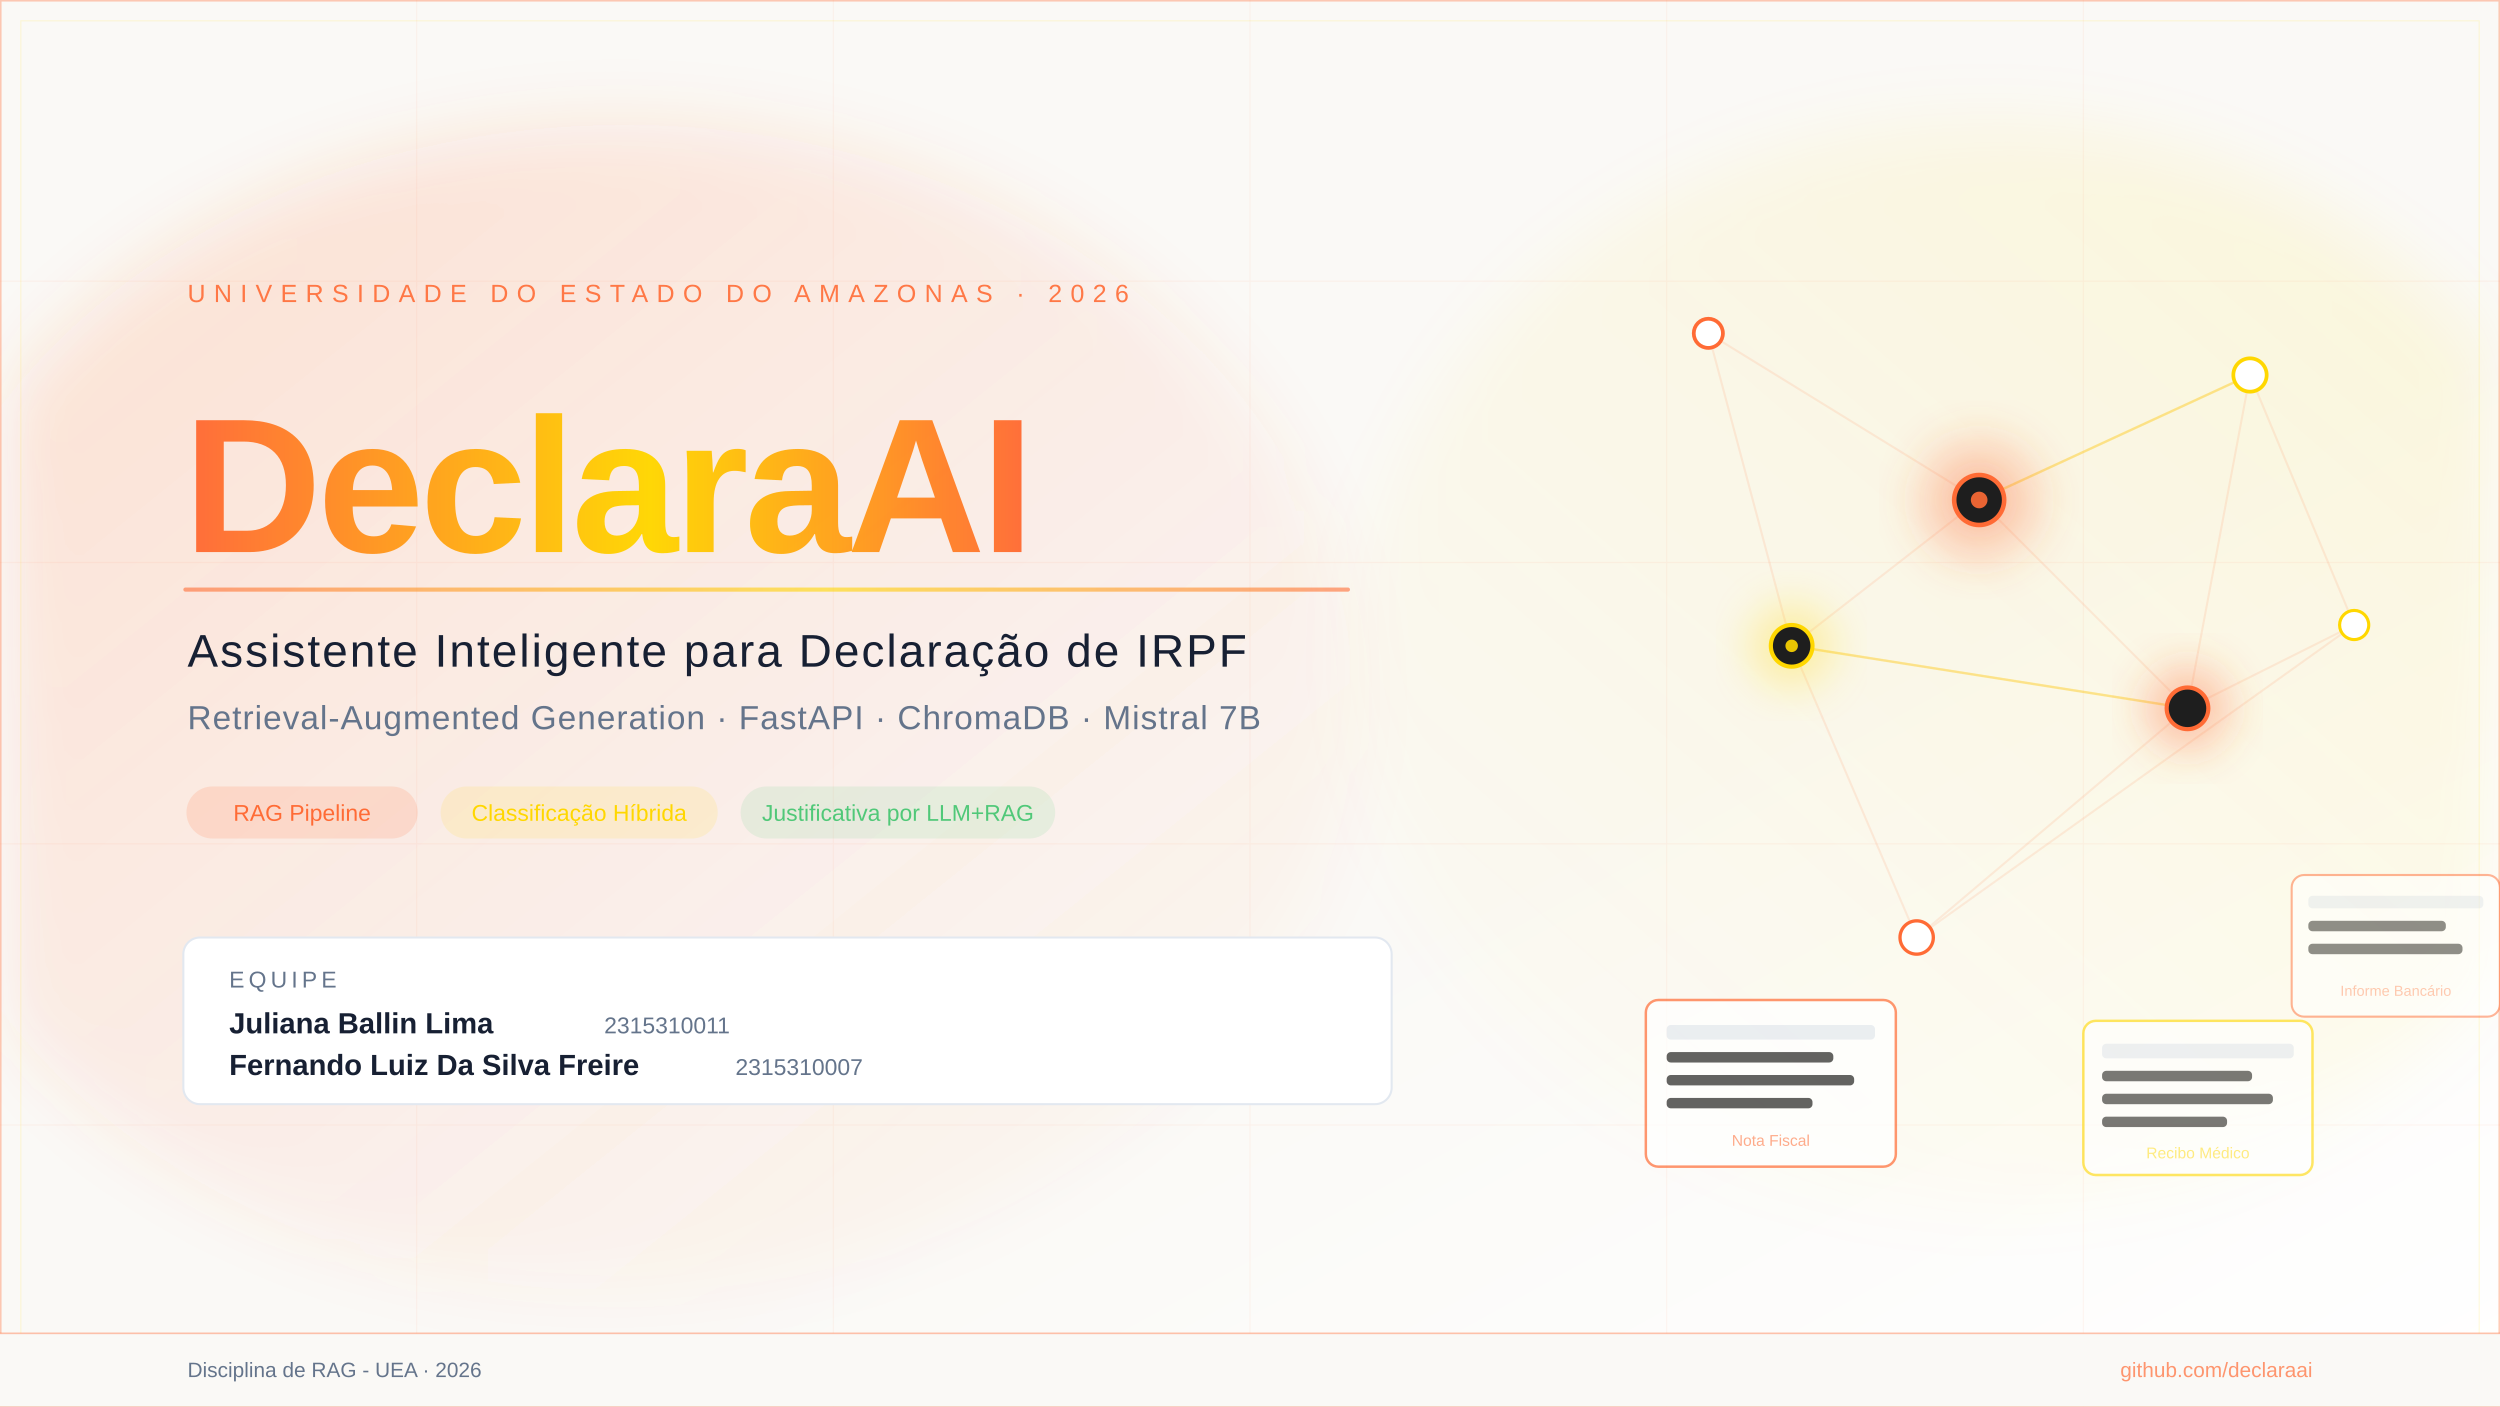
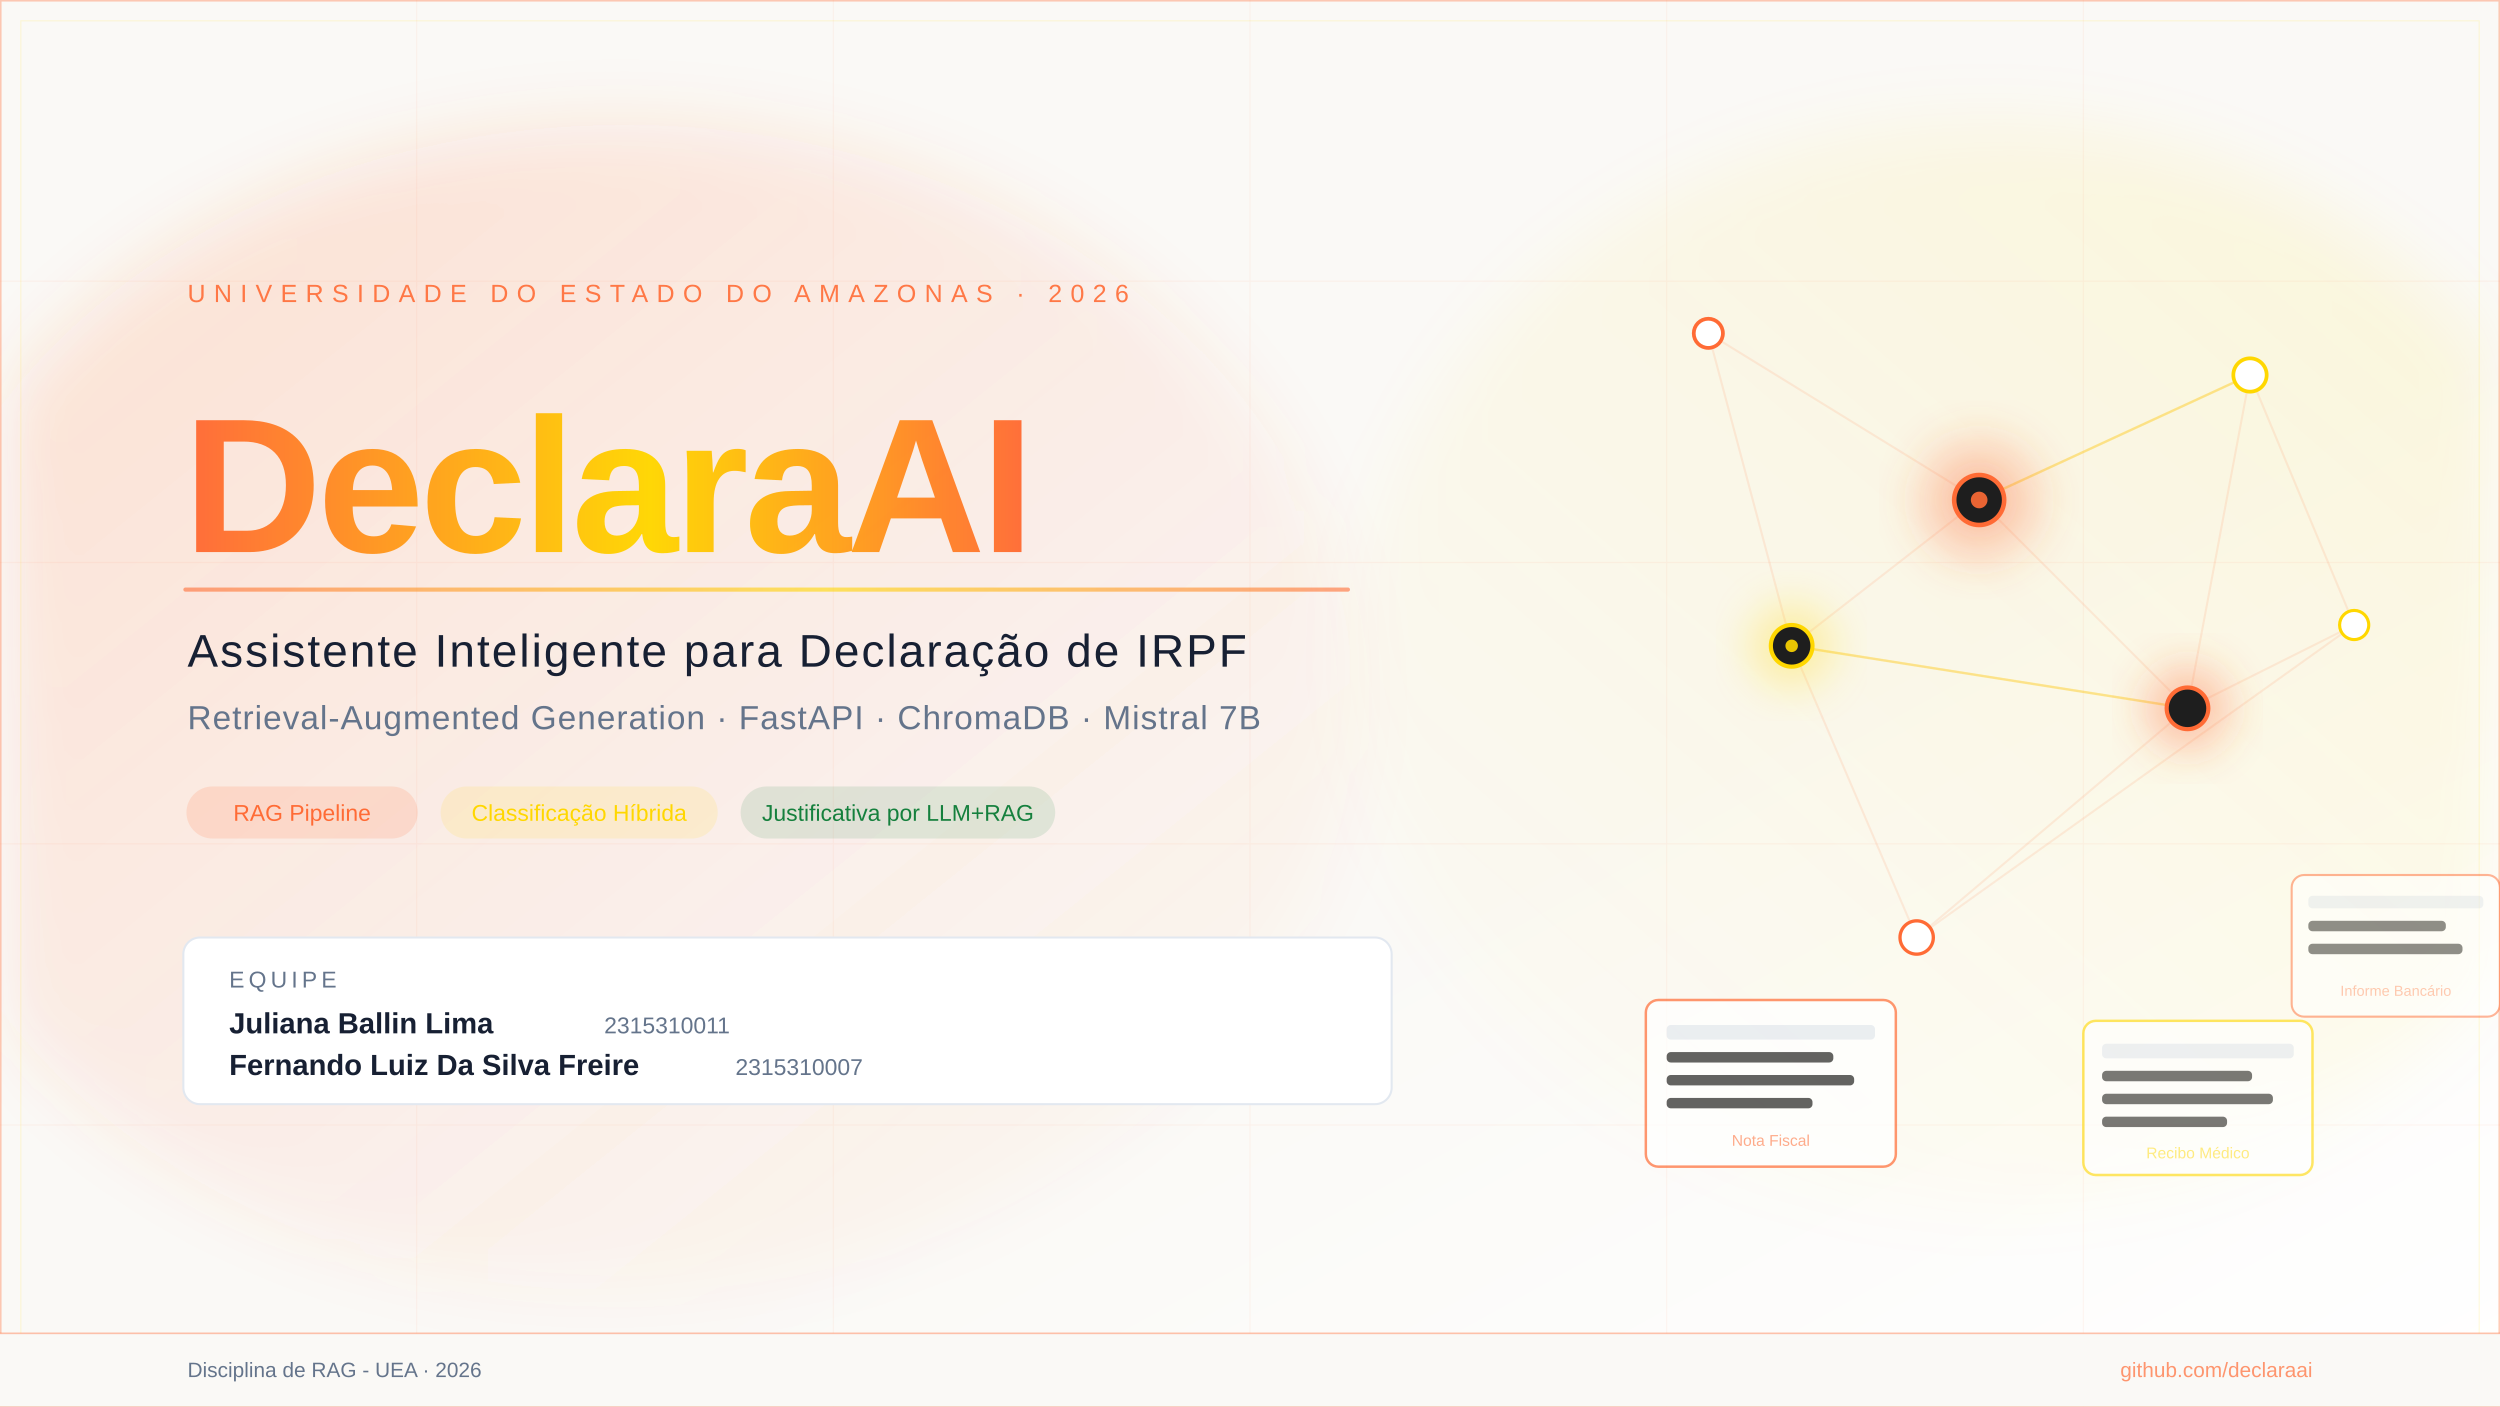
<svg xmlns="http://www.w3.org/2000/svg" viewBox="0 0 1200 675" width="1200" height="675">
  <defs>
    <linearGradient id="bgCover" x1="0%" y1="0%" x2="100%" y2="100%">
      <stop offset="0%" style="stop-color:#FAF9F6" />
      <stop offset="60%" style="stop-color:#FAF9F6" />
      <stop offset="100%" style="stop-color:#FFFFFF" />
    </linearGradient>
    <linearGradient id="glowOrange" x1="0%" y1="0%" x2="100%" y2="100%">
      <stop offset="0%" style="stop-color:#FF6B35;stop-opacity:0.18" />
      <stop offset="100%" style="stop-color:#FF6B35;stop-opacity:0" />
    </linearGradient>
    <linearGradient id="glowYellow" x1="100%" y1="0%" x2="0%" y2="100%">
      <stop offset="0%" style="stop-color:#FFD700;stop-opacity:0.12" />
      <stop offset="100%" style="stop-color:#FFD700;stop-opacity:0" />
    </linearGradient>
    <linearGradient id="titleGrad" x1="0%" y1="0%" x2="100%" y2="0%">
      <stop offset="0%" style="stop-color:#FF6B35" />
      <stop offset="55%" style="stop-color:#FFD700" />
      <stop offset="100%" style="stop-color:#FF6B35" />
    </linearGradient>
    <radialGradient id="nodeGlow" cx="50%" cy="50%" r="50%">
      <stop offset="0%" style="stop-color:#FF6B35;stop-opacity:0.5" />
      <stop offset="100%" style="stop-color:#FF6B35;stop-opacity:0" />
    </radialGradient>
    <radialGradient id="nodeGlowY" cx="50%" cy="50%" r="50%">
      <stop offset="0%" style="stop-color:#FFD700;stop-opacity:0.4" />
      <stop offset="100%" style="stop-color:#FFD700;stop-opacity:0" />
    </radialGradient>
    <filter id="blur4">
      <feGaussianBlur stdDeviation="4" />
    </filter>
    <filter id="blur8">
      <feGaussianBlur stdDeviation="8" />
    </filter>
    <filter id="blur16">
      <feGaussianBlur stdDeviation="16" />
    </filter>
  </defs>
  <rect width="1200" height="675" fill="url(#bgCover)" />
  <ellipse cx="300" cy="340" rx="350" ry="280" fill="url(#glowOrange)" filter="url(#blur16)" />
  <ellipse cx="950" cy="320" rx="300" ry="260" fill="url(#glowYellow)" filter="url(#blur16)" />
  <g opacity="0.06" stroke="#FF6B35" stroke-width="0.6">
    <line x1="0" y1="135" x2="1200" y2="135" />
    <line x1="0" y1="270" x2="1200" y2="270" />
    <line x1="0" y1="405" x2="1200" y2="405" />
    <line x1="0" y1="540" x2="1200" y2="540" />
    <line x1="200" y1="0" x2="200" y2="675" />
    <line x1="400" y1="0" x2="400" y2="675" />
    <line x1="600" y1="0" x2="600" y2="675" />
    <line x1="800" y1="0" x2="800" y2="675" />
    <line x1="1000" y1="0" x2="1000" y2="675" />
  </g>
  <rect width="1200" height="675" fill="none" stroke="#FF6B35" stroke-width="1.5" opacity="0.35" />
  <rect x="10" y="10" width="1180" height="655" fill="none" stroke="#FFD700" stroke-width="0.5" opacity="0.15" />
  <g opacity="0.12" stroke="#FF6B35" stroke-width="1">
    <line x1="820" y1="160" x2="950" y2="240" />
    <line x1="950" y1="240" x2="1080" y2="180" />
    <line x1="1080" y1="180" x2="1050" y2="340" />
    <line x1="820" y1="160" x2="860" y2="310" />
    <line x1="860" y1="310" x2="1050" y2="340" />
    <line x1="950" y1="240" x2="860" y2="310" />
    <line x1="950" y1="240" x2="1050" y2="340" />
    <line x1="860" y1="310" x2="920" y2="450" />
    <line x1="1050" y1="340" x2="920" y2="450" />
    <line x1="1080" y1="180" x2="1130" y2="300" />
    <line x1="1130" y1="300" x2="1050" y2="340" />
    <line x1="1130" y1="300" x2="920" y2="450" />
  </g>
  <g opacity="0.35" stroke="#FFD700" stroke-width="1.2">
    <line x1="950" y1="240" x2="1080" y2="180" />
    <line x1="860" y1="310" x2="1050" y2="340" />
  </g>
  <circle cx="950" cy="240" r="40" fill="url(#nodeGlow)" filter="url(#blur8)" />
  <circle cx="860" cy="310" r="30" fill="url(#nodeGlowY)" filter="url(#blur8)" />
  <circle cx="1050" cy="340" r="30" fill="url(#nodeGlow)" filter="url(#blur8)" />
  <circle cx="820" cy="160" r="7" fill="#FFFFFF" stroke="#FF6B35" stroke-width="1.8" />
  <circle cx="950" cy="240" r="12" fill="#1e1e1e" stroke="#FF6B35" stroke-width="2.2" />
  <circle cx="1080" cy="180" r="8" fill="#FFFFFF" stroke="#FFD700" stroke-width="1.8" />
  <circle cx="860" cy="310" r="10" fill="#1e1e1e" stroke="#FFD700" stroke-width="2" />
  <circle cx="1050" cy="340" r="10" fill="#1e1e1e" stroke="#FF6B35" stroke-width="2" />
  <circle cx="920" cy="450" r="8" fill="#FFFFFF" stroke="#FF6B35" stroke-width="1.6" />
  <circle cx="1130" cy="300" r="7" fill="#FFFFFF" stroke="#FFD700" stroke-width="1.5" />
  <circle cx="950" cy="240" r="4" fill="#FF6B35" opacity="0.9" />
  <circle cx="860" cy="310" r="3" fill="#FFD700" opacity="0.9" />
  <g transform="translate(790,480)" opacity="0.7">
    <rect width="120" height="80" rx="6" fill="#FFFFFF" stroke="#FF6B35" stroke-width="1.2" />
    <rect x="10" y="12" width="100" height="7" rx="2" fill="#E2E8F0" />
    <rect x="10" y="25" width="80" height="5" rx="2" fill="#222" />
    <rect x="10" y="36" width="90" height="5" rx="2" fill="#222" />
    <rect x="10" y="47" width="70" height="5" rx="2" fill="#222" />
    <text x="60" y="70" text-anchor="middle" font-family="'Segoe UI',Arial,sans-serif" font-size="7.5" fill="#FF6B35" opacity="0.8">Nota Fiscal</text>
  </g>
  <g transform="translate(1000,490)" opacity="0.6">
    <rect width="110" height="74" rx="6" fill="#FFFFFF" stroke="#FFD700" stroke-width="1.2" />
    <rect x="9" y="11" width="92" height="7" rx="2" fill="#E2E8F0" />
    <rect x="9" y="24" width="72" height="5" rx="2" fill="#222" />
    <rect x="9" y="35" width="82" height="5" rx="2" fill="#222" />
    <rect x="9" y="46" width="60" height="5" rx="2" fill="#222" />
    <text x="55" y="66" text-anchor="middle" font-family="'Segoe UI',Arial,sans-serif" font-size="7.5" fill="#FFD700" opacity="0.8">Recibo Médico</text>
  </g>
  <g transform="translate(1100,420)" opacity="0.5">
    <rect width="100" height="68" rx="6" fill="#FFFFFF" stroke="#FF6B35" stroke-width="1" />
    <rect x="8" y="10" width="84" height="6" rx="2" fill="#E2E8F0" />
    <rect x="8" y="22" width="66" height="5" rx="2" fill="#222" />
    <rect x="8" y="33" width="74" height="5" rx="2" fill="#222" />
    <text x="50" y="58" text-anchor="middle" font-family="'Segoe UI',Arial,sans-serif" font-size="7" fill="#FF6B35" opacity="0.7">Informe Bancário</text>
  </g>
  <text x="90" y="145" font-family="'Segoe UI',Arial,sans-serif" font-size="12" font-weight="400" fill="#FF6B35" letter-spacing="4" opacity="0.9">UNIVERSIDADE DO ESTADO DO AMAZONAS · 2026</text>
  <text x="88" y="265" font-family="'Segoe UI',Arial,sans-serif" font-size="92" font-weight="800" fill="url(#titleGrad)" letter-spacing="-2" opacity="0.97">DeclaraAI</text>
  <rect x="88" y="282" width="560" height="2" rx="1" fill="url(#titleGrad)" opacity="0.6" />
  <text x="90" y="320" font-family="'Segoe UI',Arial,sans-serif" font-size="22" font-weight="300" fill="#172033" letter-spacing="1">Assistente Inteligente para Declaração de IRPF</text>
  <text x="90" y="350" font-family="'Segoe UI',Arial,sans-serif" font-size="16" font-weight="300" fill="#64748B" letter-spacing="0.5">Retrieval-Augmented Generation · FastAPI · ChromaDB · Mistral 7B</text>
  <rect x="90" y="378" width="110" height="24" rx="12" fill="#FF6B35" opacity="0.15" stroke="#FF6B35" stroke-width="1" />
  <text x="145" y="394" text-anchor="middle" font-family="'Segoe UI',Arial,sans-serif" font-size="11" fill="#FF6B35">RAG Pipeline</text>
  <rect x="212" y="378" width="132" height="24" rx="12" fill="#FFD700" opacity="0.12" stroke="#FFD700" stroke-width="1" />
  <text x="278" y="394" text-anchor="middle" font-family="'Segoe UI',Arial,sans-serif" font-size="11" fill="#FFD700">Classificação Híbrida</text>
-   <rect x="356" y="378" width="150" height="24" rx="12" fill="#50C878" opacity="0.12" stroke="#50C878" stroke-width="1" />
-   <text x="431" y="394" text-anchor="middle" font-family="'Segoe UI',Arial,sans-serif" font-size="11" fill="#50C878">Justificativa por LLM+RAG</text>
+   <rect x="356" y="378" width="150" height="24" rx="12" fill="#15803D" opacity="0.12" stroke="#15803D" stroke-width="1" />
+   <text x="431" y="394" text-anchor="middle" font-family="'Segoe UI',Arial,sans-serif" font-size="11" fill="#15803D">Justificativa por LLM+RAG</text>
  <rect x="88" y="450" width="580" height="80" rx="8" fill="#FFFFFF" stroke="#E2E8F0" stroke-width="1" />
  <text x="110" y="474" font-family="'Segoe UI',Arial,sans-serif" font-size="11" fill="#64748B" letter-spacing="2">EQUIPE</text>
  <text x="110" y="496" font-family="'Segoe UI',Arial,sans-serif" font-size="14" font-weight="600" fill="#172033">Juliana Ballin Lima</text>
  <text x="110" y="496" font-family="'Segoe UI',Arial,sans-serif" font-size="11" fill="#64748B" dx="180">2315310011</text>
  <text x="110" y="516" font-family="'Segoe UI',Arial,sans-serif" font-size="14" font-weight="600" fill="#172033">Fernando Luiz Da Silva Freire</text>
  <text x="110" y="516" font-family="'Segoe UI',Arial,sans-serif" font-size="11" fill="#64748B" dx="243">2315310007</text>
  <rect x="0" y="640" width="1200" height="35" fill="#FAF9F6" />
  <line x1="0" y1="640" x2="1200" y2="640" stroke="#FF6B35" stroke-width="0.8" opacity="0.4" />
  <text x="90" y="661" font-family="'Segoe UI',Arial,sans-serif" font-size="10" fill="#64748B">Disciplina de RAG - UEA · 2026</text>
  <text x="1110" y="661" text-anchor="end" font-family="'Segoe UI',Arial,sans-serif" font-size="10" fill="#FF6B35" opacity="0.7">github.com/declaraai</text>
</svg>
